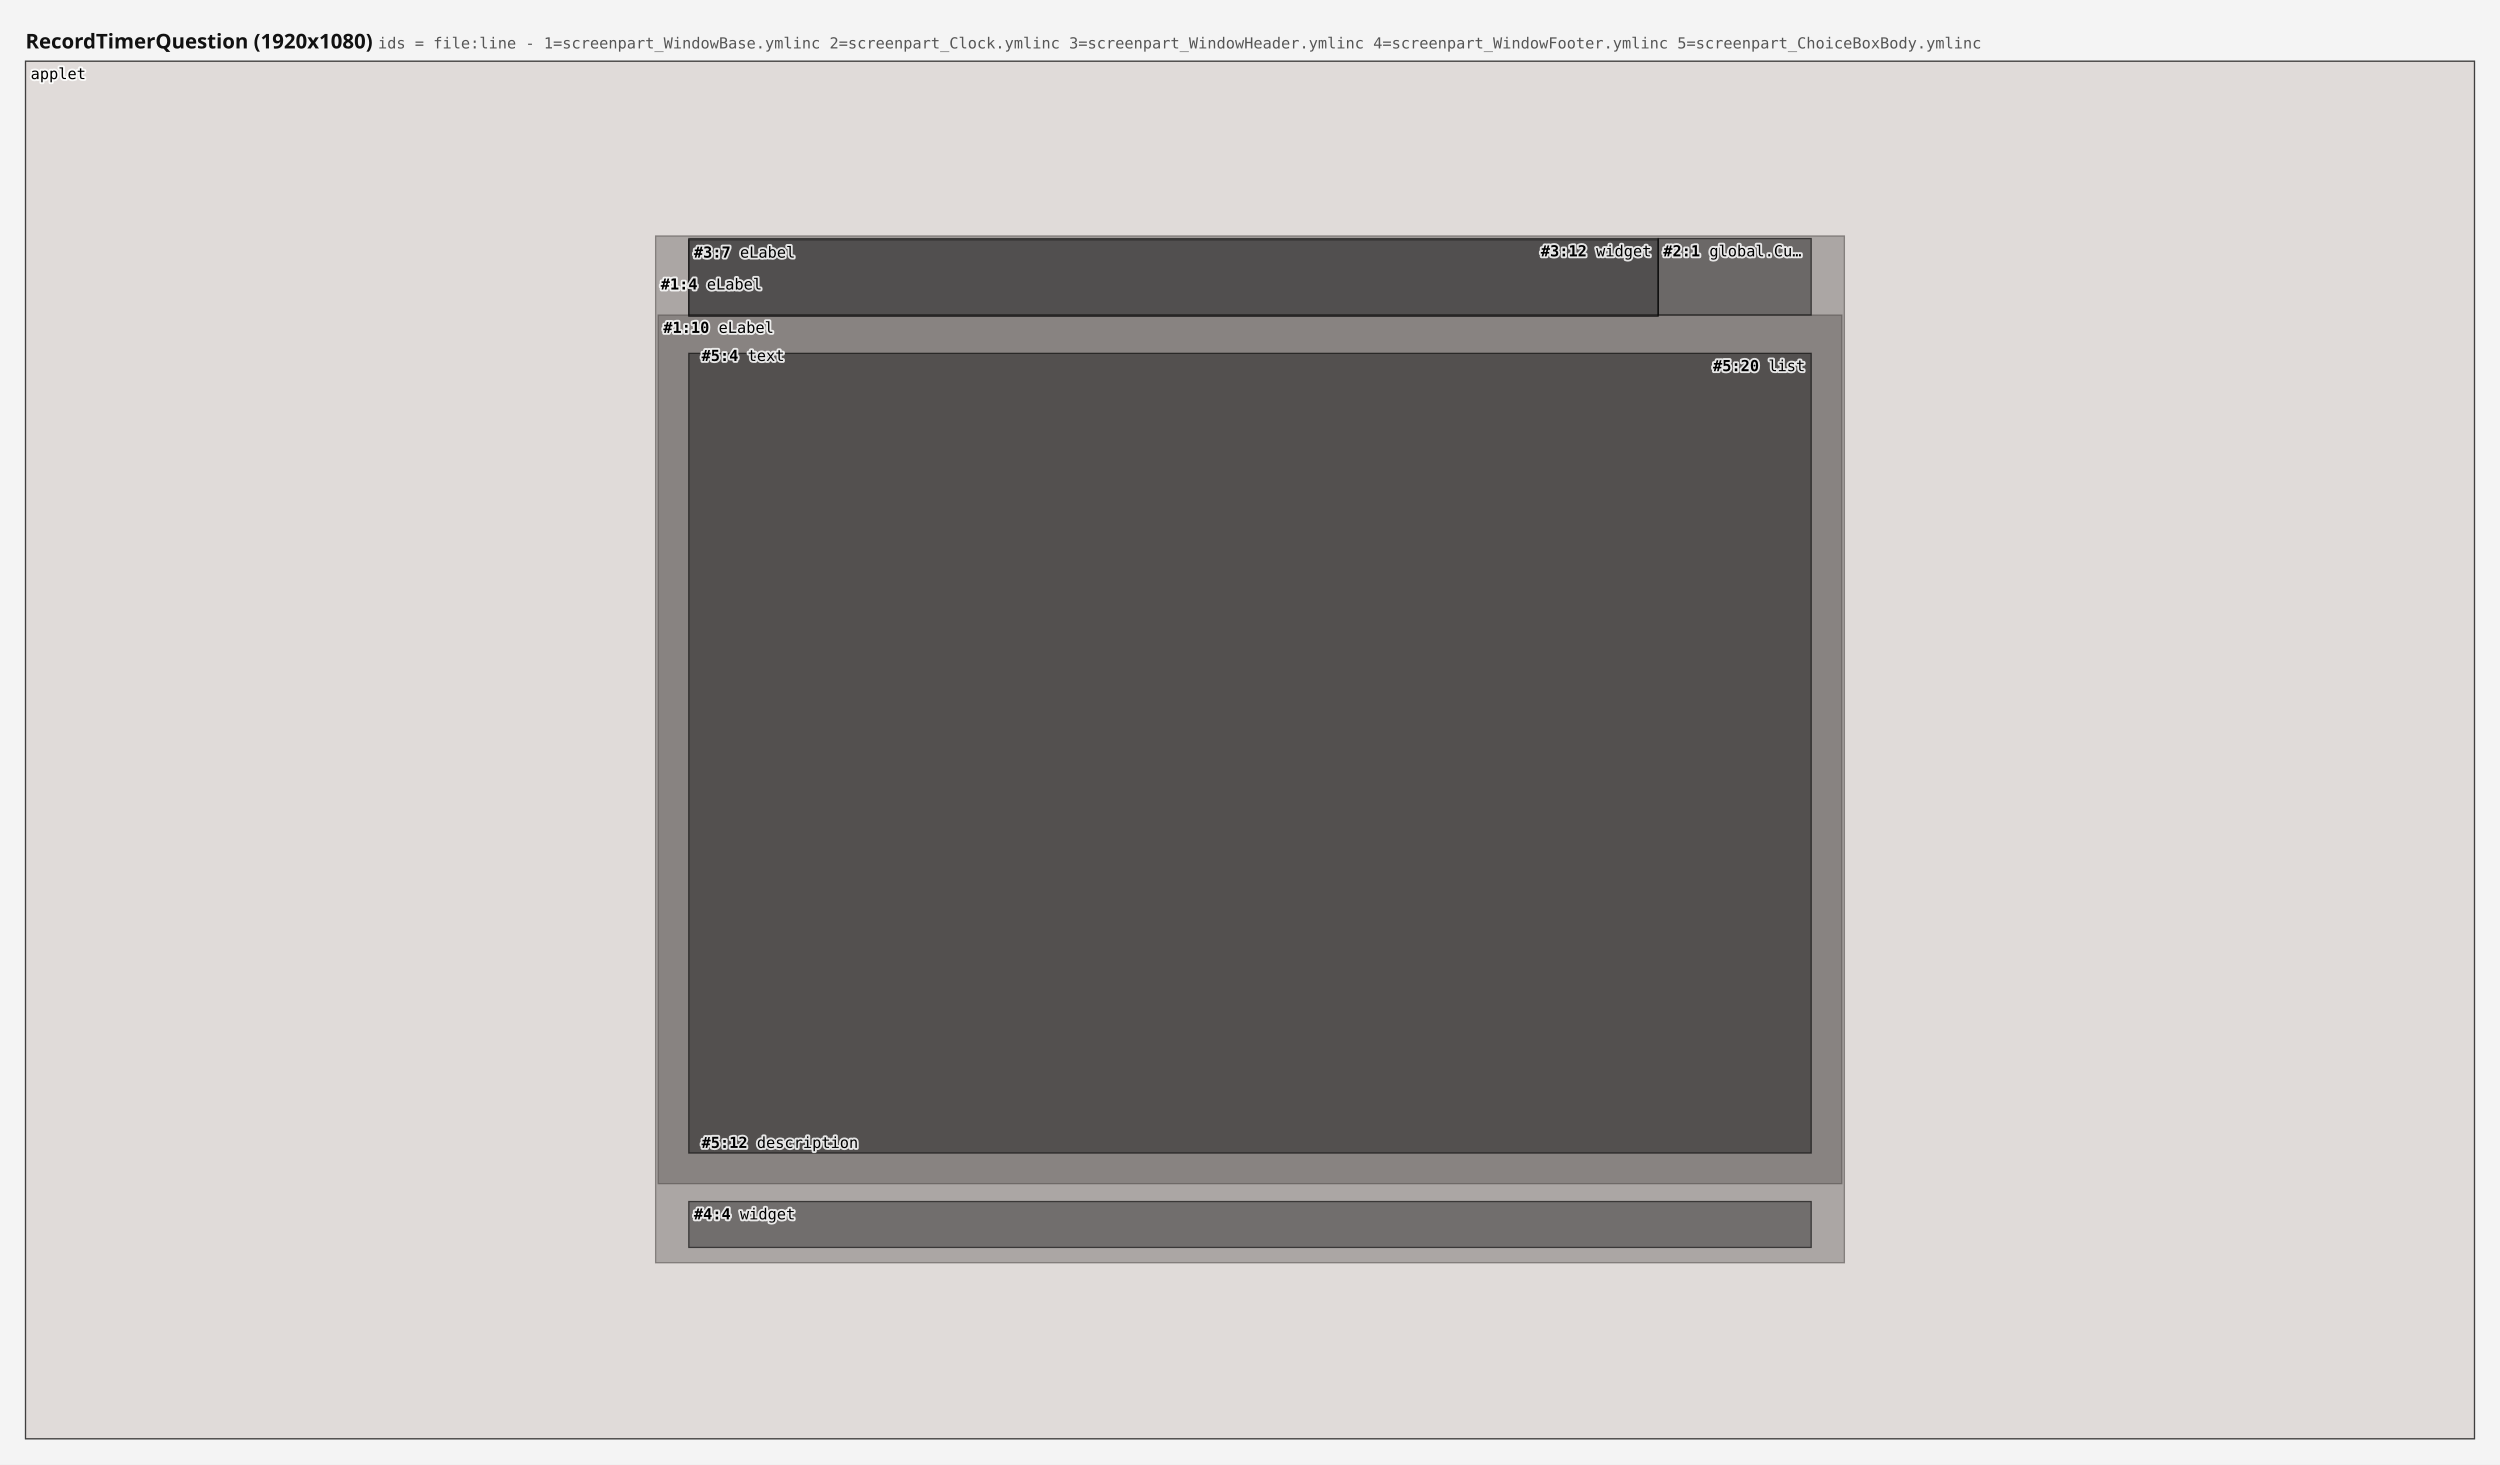
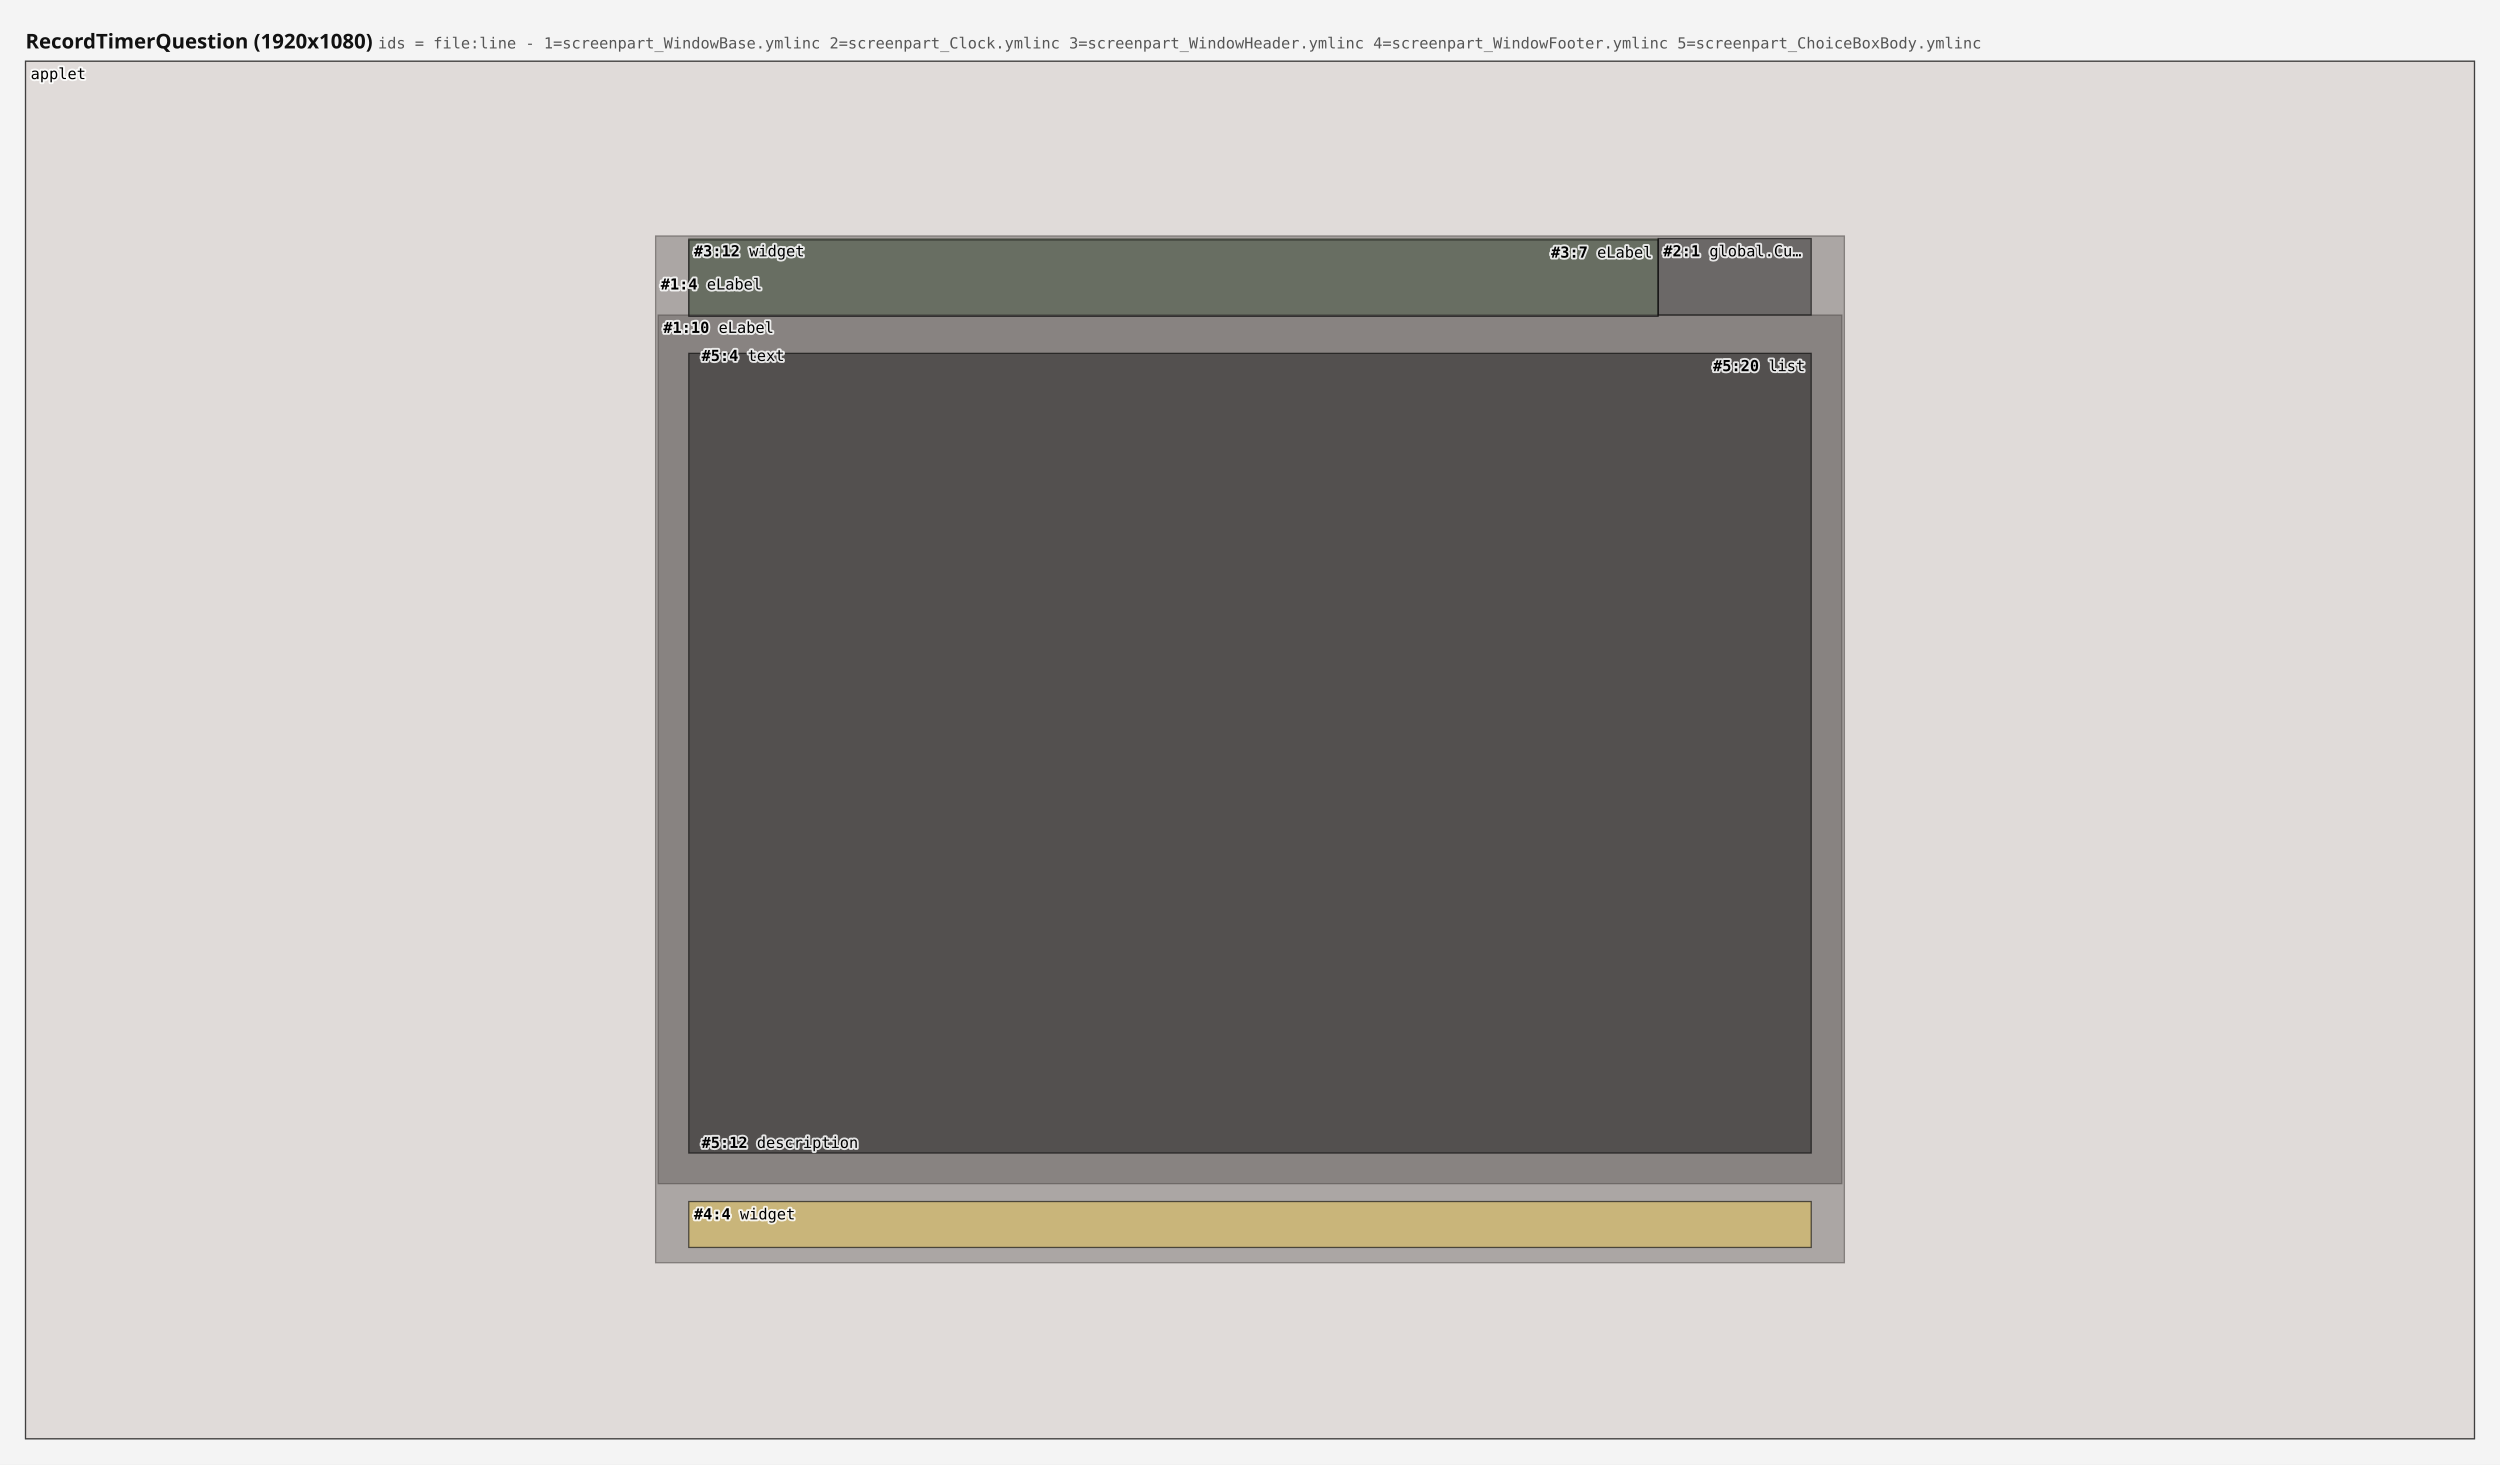
<svg xmlns="http://www.w3.org/2000/svg" width="1960" height="1148" viewBox="0 0 1960 1148">
  <rect x="0" y="0" width="1960" height="1148" fill="#f4f4f4" />
  <text x="20" y="38" font-family="sans-serif" font-size="16" font-weight="bold" fill="#111111">RecordTimerQuestion (1920x1080) <tspan font-family="monospace" font-size="12" font-weight="normal" fill="#555555">ids = file:line - 1=screenpart_WindowBase.ymlinc  2=screenpart_Clock.ymlinc  3=screenpart_WindowHeader.ymlinc  4=screenpart_WindowFooter.ymlinc  5=screenpart_ChoiceBoxBody.ymlinc</tspan>
  </text>
  <g data-screen="0" transform="translate(20,48)">
    <rect x="0" y="0" width="1920" height="1080" fill="#ffffff" stroke="#999999" stroke-width="1" />
    <rect data-ref="0:0" data-src="screenpart_WindowBase.ymlinc:4" x="494" y="137" width="932" height="805" fill="#2c2c2c" fill-opacity="0.45" stroke="#000000" stroke-opacity="0.6" stroke-width="1" />
    <rect data-ref="0:1" data-src="screenpart_WindowBase.ymlinc:10" x="496" y="199" width="928" height="681" fill="#121212" fill-opacity="0.45" stroke="#000000" stroke-opacity="0.6" stroke-width="1" />
+     <rect data-ref="0:4" data-src="screenpart_WindowHeader.ymlinc:12" x="520" y="139" width="760" height="60" fill="#59a14f" fill-opacity="0.45" stroke="#000000" stroke-opacity="0.6" stroke-width="1" />
    <rect data-ref="0:6" data-src="screenpart_ChoiceBoxBody.ymlinc:4" x="530" y="239" width="860" height="0" fill="#121212" fill-opacity="0.45" stroke="#000000" stroke-opacity="0.6" stroke-width="1" />
    <rect data-ref="0:7" data-src="screenpart_ChoiceBoxBody.ymlinc:12" x="530" y="856" width="860" height="0" fill="#121212" fill-opacity="0.45" stroke="#000000" stroke-opacity="0.6" stroke-width="1" />
    <rect data-ref="0:9" x="0" y="0" width="1920" height="1080" fill="#bab0ac" fill-opacity="0.45" stroke="#000000" stroke-opacity="0.6" stroke-width="1" />
    <rect data-ref="0:8" data-src="screenpart_ChoiceBoxBody.ymlinc:20" x="520" y="229" width="880" height="627" fill="#121212" fill-opacity="0.45" stroke="#000000" stroke-opacity="0.6" stroke-width="1" />
-     <rect data-ref="0:5" data-src="screenpart_WindowFooter.ymlinc:4" x="520" y="894" width="880" height="36" fill="#2c2c2c" fill-opacity="0.45" stroke="#000000" stroke-opacity="0.6" stroke-width="1" />
+     <rect data-ref="0:5" data-src="screenpart_WindowFooter.ymlinc:4" x="520" y="894" width="880" height="36" fill="#edc948" fill-opacity="0.45" stroke="#000000" stroke-opacity="0.6" stroke-width="1" />
    <rect data-ref="0:3" data-src="screenpart_WindowHeader.ymlinc:7" x="520" y="140" width="760" height="60" fill="#2c2c2c" fill-opacity="0.45" stroke="#000000" stroke-opacity="0.6" stroke-width="1" />
    <rect data-ref="0:2" data-src="screenpart_Clock.ymlinc:1" x="1280" y="139" width="120" height="60" fill="#1d1d1d" fill-opacity="0.45" stroke="#000000" stroke-opacity="0.6" stroke-width="1" />
-     <rect data-ref="0:4" data-src="screenpart_WindowHeader.ymlinc:12" x="520" y="139" width="760" height="60" fill="#2c2c2c" fill-opacity="0.45" stroke="#000000" stroke-opacity="0.6" stroke-width="1" />
    <g pointer-events="none" font-family="monospace" font-size="12" fill="#000000" stroke="#ffffff" stroke-width="3" stroke-opacity="0.85" stroke-linejoin="round" paint-order="stroke">
      <text x="498" y="179">
        <tspan font-weight="bold">#1:4</tspan> eLabel</text>
      <text x="500" y="213">
        <tspan font-weight="bold">#1:10</tspan> eLabel</text>
+       <text x="524" y="153">
+         <tspan font-weight="bold">#3:12</tspan> widget</text>
      <text x="530" y="235">
        <tspan font-weight="bold">#5:4</tspan> text</text>
      <text x="530" y="852">
        <tspan font-weight="bold">#5:12</tspan> description</text>
      <text x="4" y="14">applet</text>
      <text x="1323" y="243">
        <tspan font-weight="bold">#5:20</tspan> list</text>
      <text x="524" y="908">
        <tspan font-weight="bold">#4:4</tspan> widget</text>
-       <text x="524" y="154">
+       <text x="1196" y="154">
        <tspan font-weight="bold">#3:7</tspan> eLabel</text>
      <text x="1284" y="153">
        <tspan font-weight="bold">#2:1</tspan> global.Cu…</text>
-       <text x="1188" y="153">
-         <tspan font-weight="bold">#3:12</tspan> widget</text>
    </g>
  </g>
</svg>
